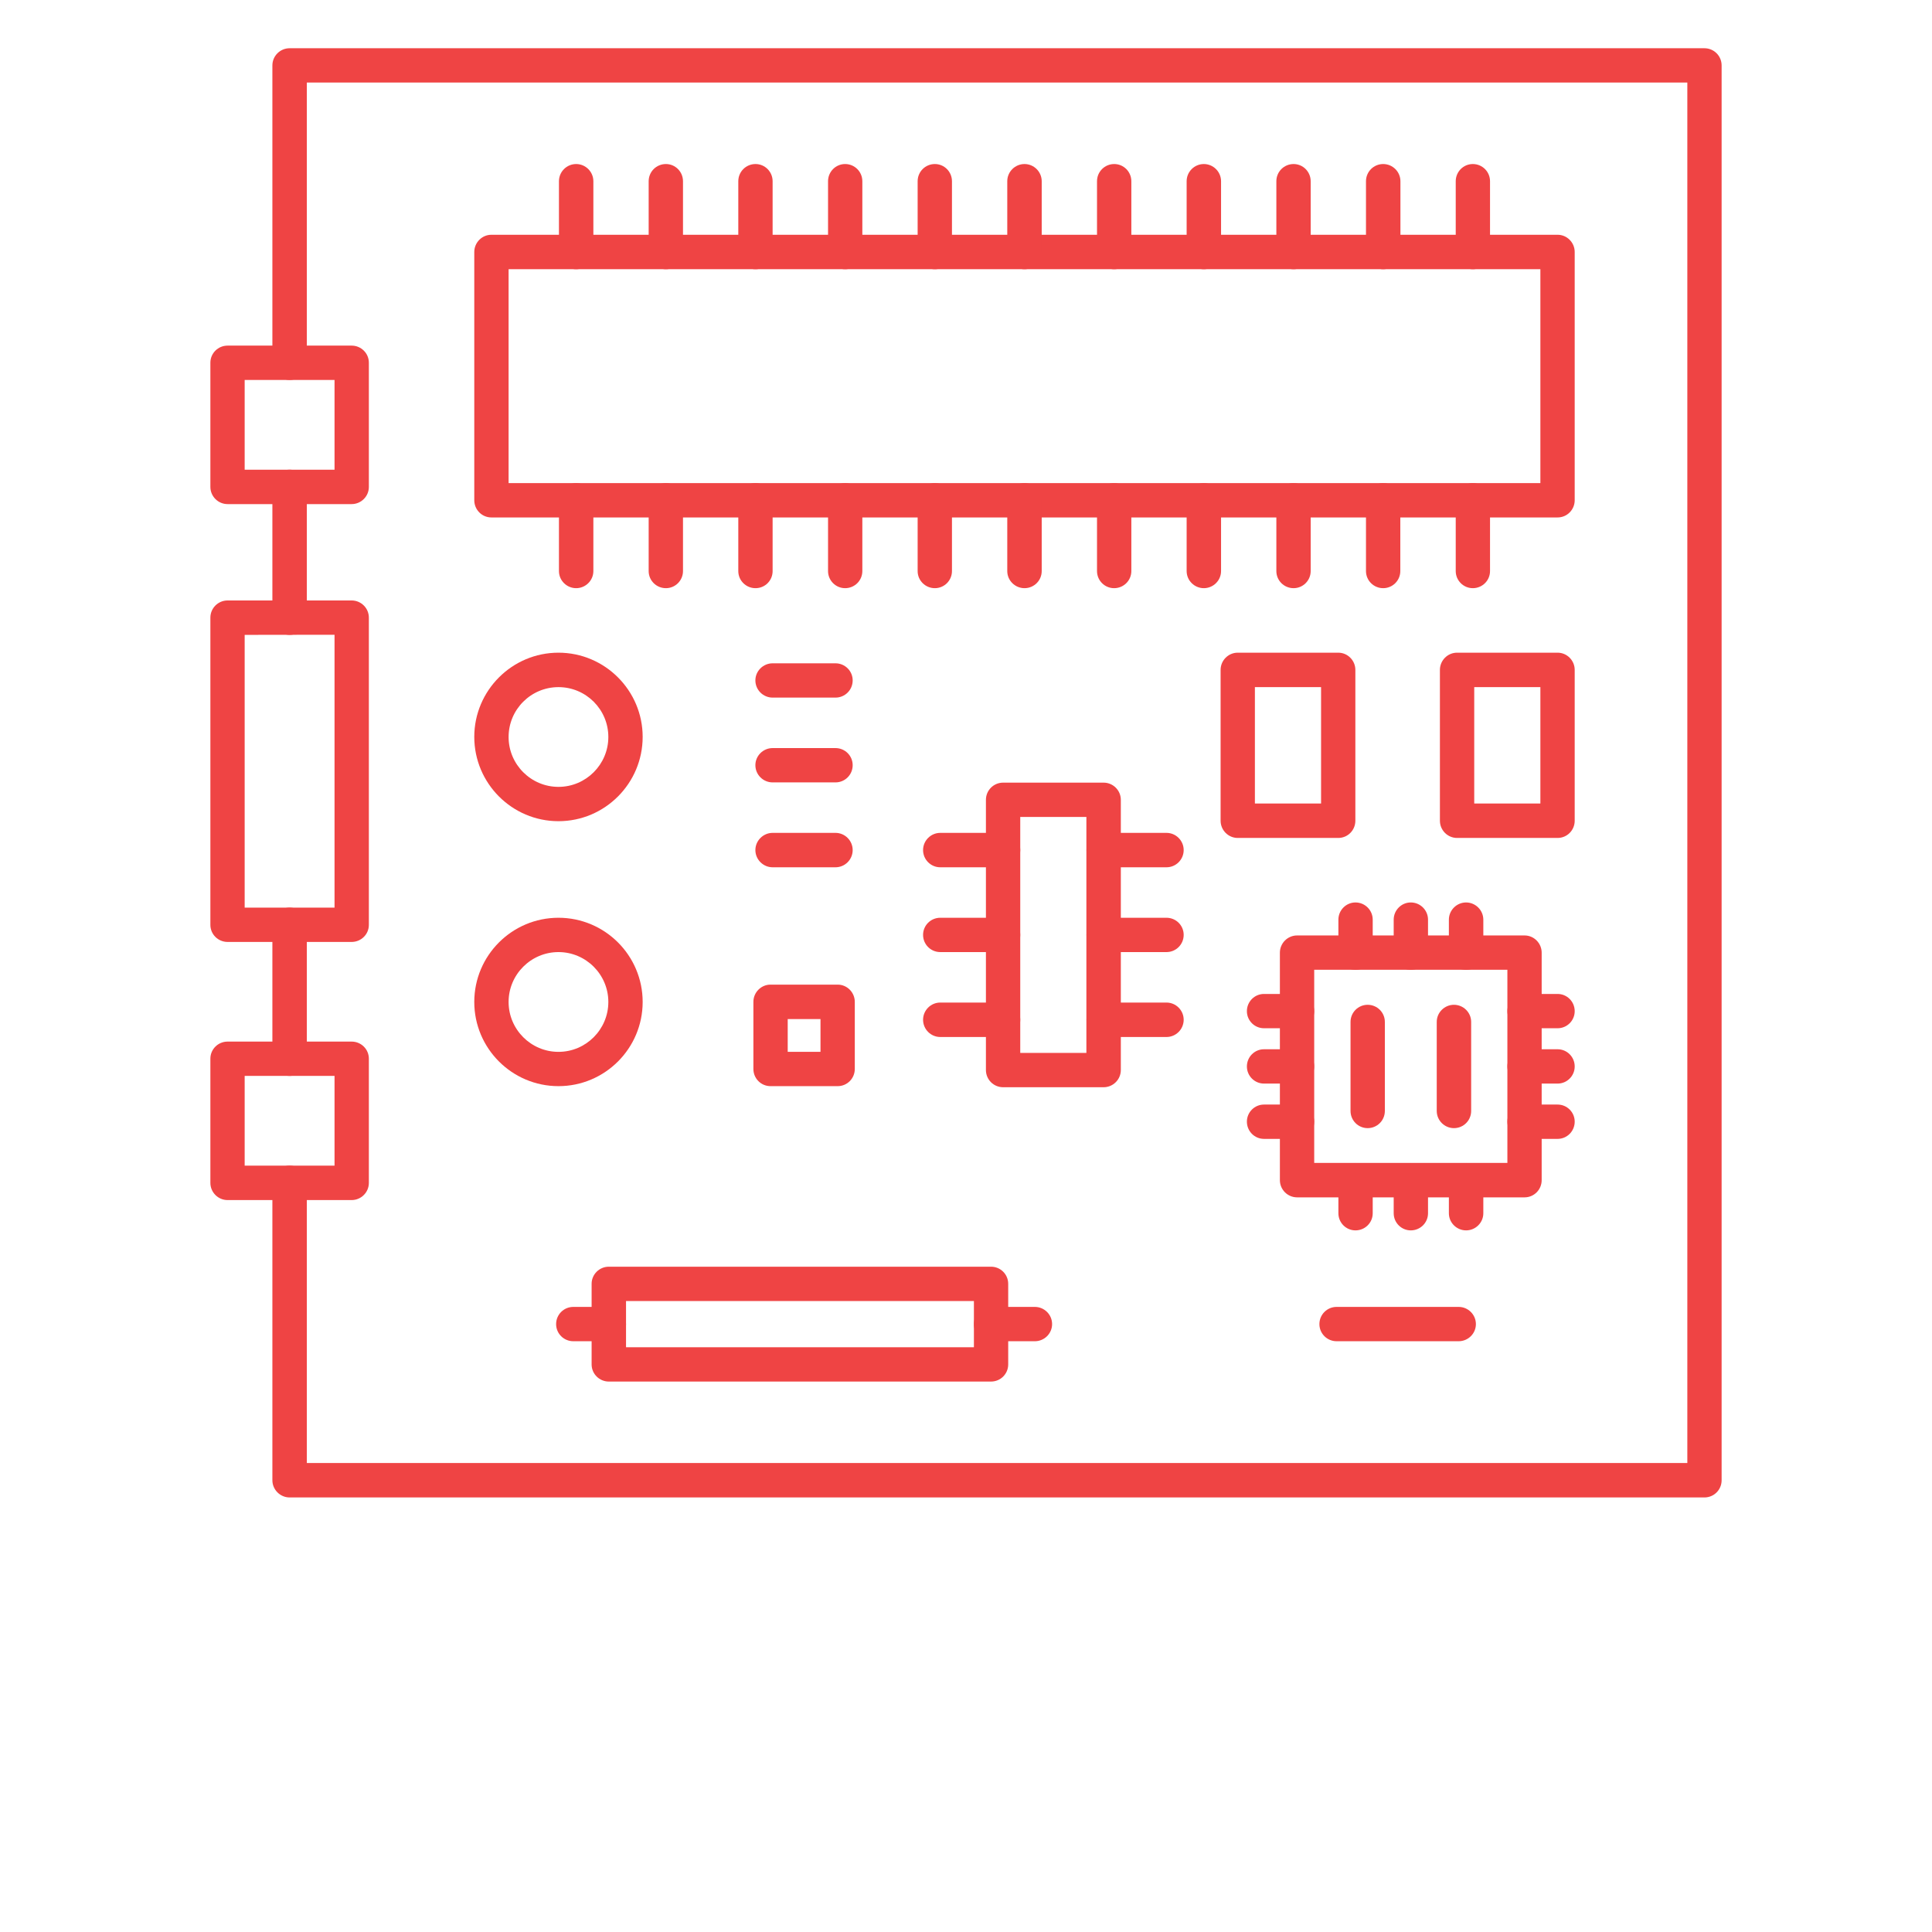
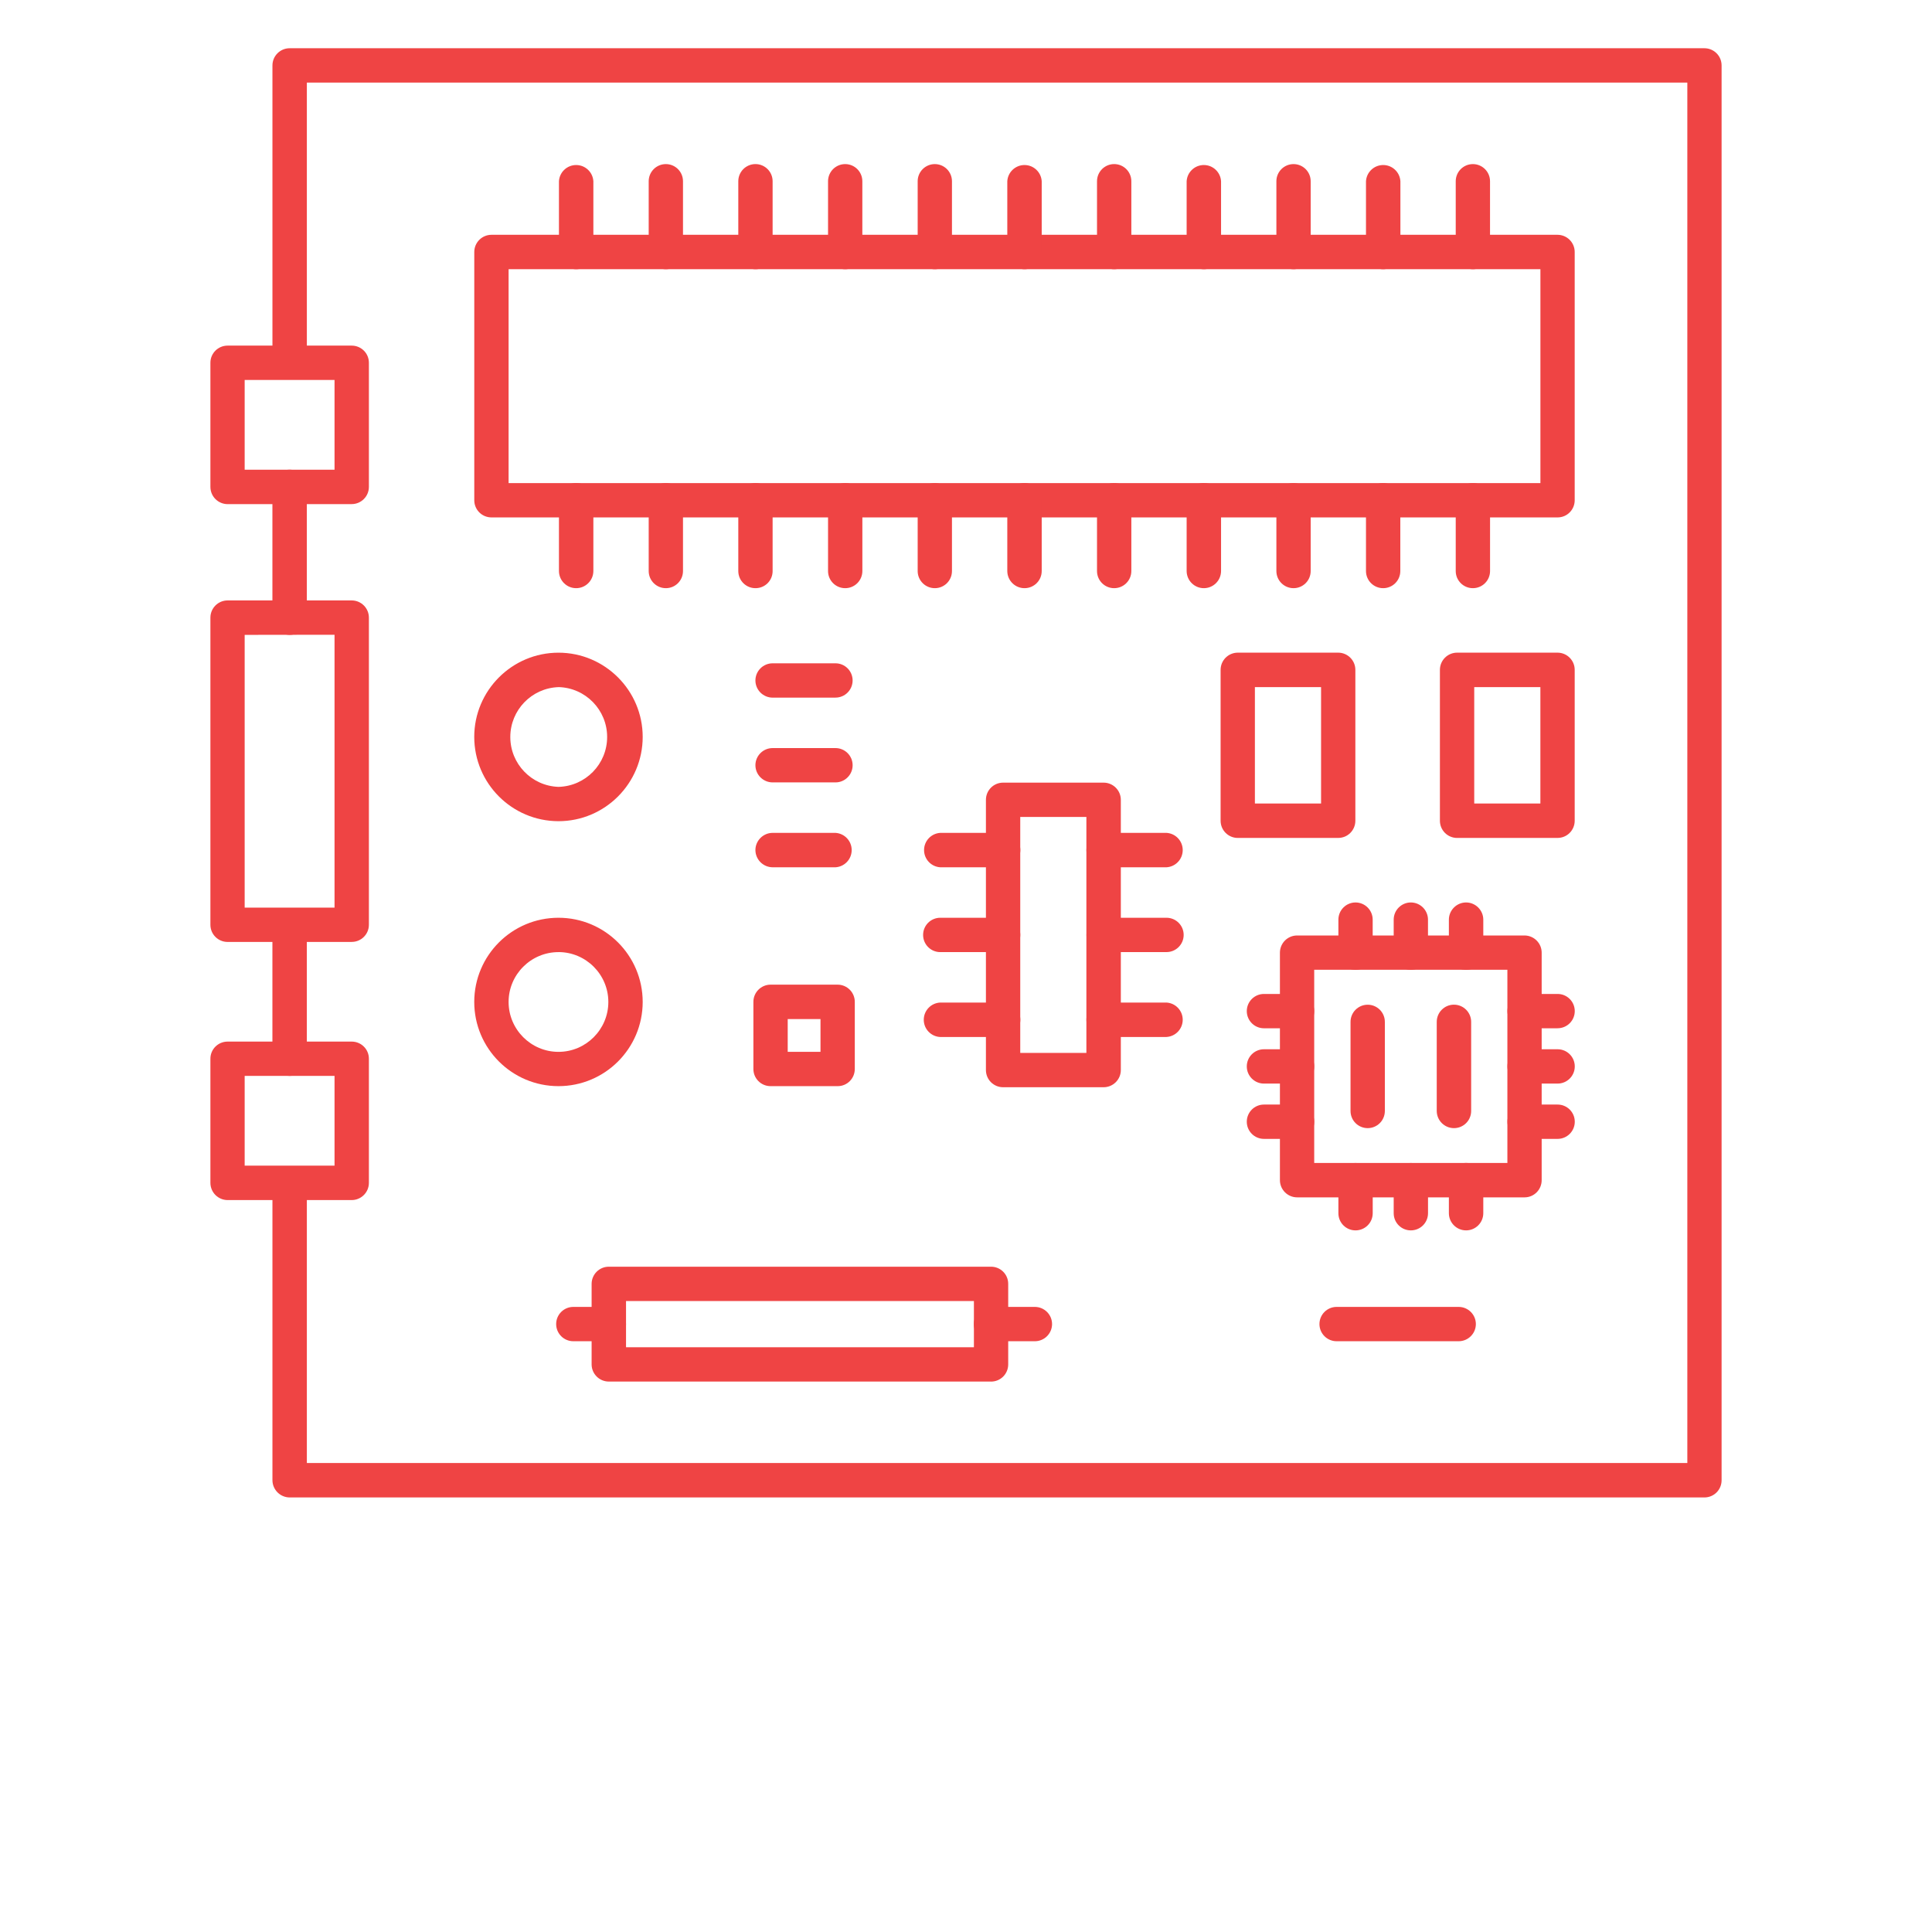
- <svg xmlns="http://www.w3.org/2000/svg" width="64px" height="64px" viewBox="0 0 64 64" version="1.1">
-   <g id="surface1">
-     <path style=" stroke:none;fill-rule:nonzero;fill:rgb(93.725%,26.667%,26.667%);fill-opacity:1;" d="M 9.594 35.641 C 9.281 35.641 9.023 35.387 9.023 35.07 L 9.023 30.637 C 9.023 30.32 9.281 30.066 9.594 30.066 C 9.906 30.066 10.164 30.32 10.164 30.637 L 10.164 35.07 C 10.164 35.387 9.906 35.641 9.594 35.641 Z M 9.594 35.641 " />
-     <path style=" stroke:none;fill-rule:nonzero;fill:rgb(93.725%,26.667%,26.667%);fill-opacity:1;" d="M 56.461 49.605 L 9.594 49.605 C 9.281 49.605 9.023 49.348 9.023 49.035 L 9.023 39.184 C 9.023 38.867 9.281 38.613 9.594 38.613 C 9.906 38.613 10.164 38.867 10.164 39.184 L 10.164 48.465 L 55.895 48.465 L 55.895 2.734 L 10.164 2.734 L 10.164 12.016 C 10.164 12.332 9.906 12.586 9.594 12.586 C 9.281 12.586 9.023 12.332 9.023 12.016 L 9.023 2.168 C 9.023 1.852 9.281 1.598 9.594 1.598 L 56.461 1.598 C 56.777 1.598 57.031 1.852 57.031 2.168 L 57.031 49.035 C 57.031 49.352 56.777 49.605 56.461 49.605 Z M 56.461 49.605 " />
-     <path style=" stroke:none;fill-rule:nonzero;fill:rgb(93.725%,26.667%,26.667%);fill-opacity:1;" d="M 9.594 21.031 C 9.281 21.031 9.023 20.773 9.023 20.461 L 9.023 16.129 C 9.023 15.816 9.281 15.559 9.594 15.559 C 9.906 15.559 10.164 15.816 10.164 16.129 L 10.164 20.461 C 10.164 20.773 9.906 21.031 9.594 21.031 Z M 9.594 21.031 " />
-     <path style=" stroke:none;fill-rule:nonzero;fill:rgb(93.725%,26.667%,26.667%);fill-opacity:1;" d="M 11.648 16.699 L 7.539 16.699 C 7.223 16.699 6.969 16.441 6.969 16.129 L 6.969 12.016 C 6.969 11.703 7.223 11.449 7.539 11.449 L 11.648 11.449 C 11.965 11.449 12.219 11.703 12.219 12.016 L 12.219 16.129 C 12.219 16.441 11.965 16.699 11.648 16.699 Z M 8.105 15.559 L 11.082 15.559 L 11.082 12.586 L 8.105 12.586 Z M 8.105 15.559 " />
-     <path style=" stroke:none;fill-rule:nonzero;fill:rgb(93.725%,26.667%,26.667%);fill-opacity:1;" d="M 11.648 31.203 L 7.539 31.203 C 7.223 31.203 6.969 30.949 6.969 30.637 L 6.969 20.461 C 6.969 20.148 7.223 19.891 7.539 19.891 L 11.648 19.891 C 11.965 19.891 12.219 20.148 12.219 20.461 L 12.219 30.637 C 12.219 30.949 11.965 31.203 11.648 31.203 Z M 8.105 30.066 L 11.082 30.066 L 11.082 21.027 L 8.105 21.031 Z M 8.105 30.066 " />
-     <path style=" stroke:none;fill-rule:nonzero;fill:rgb(93.725%,26.667%,26.667%);fill-opacity:1;" d="M 11.648 39.754 L 7.539 39.754 C 7.223 39.754 6.969 39.496 6.969 39.184 L 6.969 35.07 C 6.969 34.758 7.223 34.504 7.539 34.504 L 11.648 34.504 C 11.965 34.504 12.219 34.758 12.219 35.07 L 12.219 39.184 C 12.219 39.496 11.965 39.754 11.648 39.754 Z M 8.105 38.613 L 11.082 38.613 L 11.082 35.641 L 8.105 35.641 Z M 8.105 38.613 " />
-     <path style=" stroke:none;fill-rule:nonzero;fill:rgb(93.725%,26.667%,26.667%);fill-opacity:1;" d="M 51.598 17.141 L 16.277 17.141 C 15.965 17.141 15.711 16.887 15.711 16.57 L 15.711 8.348 C 15.711 8.035 15.965 7.777 16.277 7.777 L 51.598 7.777 C 51.91 7.777 52.164 8.035 52.164 8.348 L 52.164 16.57 C 52.164 16.887 51.91 17.141 51.598 17.141 Z M 16.848 16.004 L 51.027 16.004 L 51.027 8.918 L 16.848 8.918 Z M 16.848 16.004 " />
-     <path style=" stroke:none;fill-rule:nonzero;fill:rgb(93.725%,26.667%,26.667%);fill-opacity:1;" d="M 19.086 19.484 C 18.773 19.484 18.516 19.23 18.516 18.918 L 18.516 16.57 C 18.516 16.258 18.773 16.004 19.086 16.004 C 19.398 16.004 19.656 16.258 19.656 16.57 L 19.656 18.918 C 19.656 19.23 19.398 19.484 19.086 19.484 Z M 19.086 19.484 " />
-     <path style=" stroke:none;fill-rule:nonzero;fill:rgb(93.725%,26.667%,26.667%);fill-opacity:1;" d="M 22.059 19.484 C 21.742 19.484 21.488 19.23 21.488 18.918 L 21.488 16.57 C 21.488 16.258 21.742 16.004 22.059 16.004 C 22.371 16.004 22.625 16.258 22.625 16.57 L 22.625 18.918 C 22.625 19.23 22.371 19.484 22.059 19.484 Z M 22.059 19.484 " />
-     <path style=" stroke:none;fill-rule:nonzero;fill:rgb(93.725%,26.667%,26.667%);fill-opacity:1;" d="M 25.027 19.484 C 24.711 19.484 24.457 19.23 24.457 18.918 L 24.457 16.57 C 24.457 16.258 24.711 16.004 25.027 16.004 C 25.34 16.004 25.594 16.258 25.594 16.57 L 25.594 18.918 C 25.594 19.23 25.344 19.484 25.027 19.484 Z M 25.027 19.484 " />
-     <path style=" stroke:none;fill-rule:nonzero;fill:rgb(93.725%,26.667%,26.667%);fill-opacity:1;" d="M 27.996 19.484 C 27.684 19.484 27.43 19.23 27.43 18.918 L 27.43 16.57 C 27.43 16.258 27.684 16.004 27.996 16.004 C 28.312 16.004 28.566 16.258 28.566 16.57 L 28.566 18.918 C 28.566 19.23 28.312 19.484 27.996 19.484 Z M 27.996 19.484 " />
-     <path style=" stroke:none;fill-rule:nonzero;fill:rgb(93.725%,26.667%,26.667%);fill-opacity:1;" d="M 30.969 19.484 C 30.652 19.484 30.398 19.23 30.398 18.918 L 30.398 16.57 C 30.398 16.258 30.652 16.004 30.969 16.004 C 31.281 16.004 31.535 16.258 31.535 16.57 L 31.535 18.918 C 31.535 19.23 31.281 19.484 30.969 19.484 Z M 30.969 19.484 " />
-     <path style=" stroke:none;fill-rule:nonzero;fill:rgb(93.725%,26.667%,26.667%);fill-opacity:1;" d="M 33.938 19.484 C 33.625 19.484 33.367 19.23 33.367 18.918 L 33.367 16.57 C 33.367 16.258 33.625 16.004 33.938 16.004 C 34.25 16.004 34.508 16.258 34.508 16.57 L 34.508 18.918 C 34.508 19.23 34.254 19.484 33.938 19.484 Z M 33.938 19.484 " />
-     <path style=" stroke:none;fill-rule:nonzero;fill:rgb(93.725%,26.667%,26.667%);fill-opacity:1;" d="M 36.906 19.484 C 36.594 19.484 36.34 19.23 36.34 18.918 L 36.34 16.57 C 36.34 16.258 36.594 16.004 36.906 16.004 C 37.223 16.004 37.477 16.258 37.477 16.57 L 37.477 18.918 C 37.477 19.23 37.223 19.484 36.906 19.484 Z M 36.906 19.484 " />
-     <path style=" stroke:none;fill-rule:nonzero;fill:rgb(93.725%,26.667%,26.667%);fill-opacity:1;" d="M 39.879 19.484 C 39.566 19.484 39.309 19.23 39.309 18.918 L 39.309 16.57 C 39.309 16.258 39.566 16.004 39.879 16.004 C 40.191 16.004 40.449 16.258 40.449 16.57 L 40.449 18.918 C 40.449 19.23 40.191 19.484 39.879 19.484 Z M 39.879 19.484 " />
-     <path style=" stroke:none;fill-rule:nonzero;fill:rgb(93.725%,26.667%,26.667%);fill-opacity:1;" d="M 42.852 19.484 C 42.535 19.484 42.281 19.23 42.281 18.918 L 42.281 16.57 C 42.281 16.258 42.535 16.004 42.852 16.004 C 43.164 16.004 43.418 16.258 43.418 16.57 L 43.418 18.918 C 43.418 19.23 43.164 19.484 42.852 19.484 Z M 42.852 19.484 " />
-     <path style=" stroke:none;fill-rule:nonzero;fill:rgb(93.725%,26.667%,26.667%);fill-opacity:1;" d="M 45.82 19.484 C 45.504 19.484 45.25 19.23 45.25 18.918 L 45.25 16.57 C 45.25 16.258 45.504 16.004 45.82 16.004 C 46.133 16.004 46.387 16.258 46.387 16.57 L 46.387 18.918 C 46.387 19.23 46.133 19.484 45.82 19.484 Z M 45.82 19.484 " />
-     <path style=" stroke:none;fill-rule:nonzero;fill:rgb(93.725%,26.667%,26.667%);fill-opacity:1;" d="M 48.789 19.484 C 48.477 19.484 48.223 19.23 48.223 18.918 L 48.223 16.57 C 48.223 16.258 48.477 16.004 48.789 16.004 C 49.105 16.004 49.359 16.258 49.359 16.57 L 49.359 18.918 C 49.359 19.23 49.105 19.484 48.789 19.484 Z M 48.789 19.484 " />
-     <path style=" stroke:none;fill-rule:nonzero;fill:rgb(93.725%,26.667%,26.667%);fill-opacity:1;" d="M 19.086 8.918 C 18.773 8.918 18.516 8.66 18.516 8.348 L 18.516 6.004 C 18.516 5.688 18.773 5.434 19.086 5.434 C 19.398 5.434 19.656 5.688 19.656 6.004 L 19.656 8.348 C 19.656 8.66 19.398 8.918 19.086 8.918 Z M 19.086 8.918 " />
-     <path style=" stroke:none;fill-rule:nonzero;fill:rgb(93.725%,26.667%,26.667%);fill-opacity:1;" d="M 22.059 8.918 C 21.742 8.918 21.488 8.66 21.488 8.348 L 21.488 6.004 C 21.488 5.688 21.742 5.434 22.059 5.434 C 22.371 5.434 22.625 5.688 22.625 6.004 L 22.625 8.348 C 22.625 8.66 22.371 8.918 22.059 8.918 Z M 22.059 8.918 " />
-     <path style=" stroke:none;fill-rule:nonzero;fill:rgb(93.725%,26.667%,26.667%);fill-opacity:1;" d="M 25.027 8.918 C 24.711 8.918 24.457 8.66 24.457 8.348 L 24.457 6.004 C 24.457 5.688 24.711 5.434 25.027 5.434 C 25.34 5.434 25.594 5.688 25.594 6.004 L 25.594 8.348 C 25.594 8.66 25.344 8.918 25.027 8.918 Z M 25.027 8.918 " />
-     <path style=" stroke:none;fill-rule:nonzero;fill:rgb(93.725%,26.667%,26.667%);fill-opacity:1;" d="M 27.996 8.918 C 27.684 8.918 27.43 8.66 27.43 8.348 L 27.43 6.004 C 27.43 5.688 27.684 5.434 27.996 5.434 C 28.312 5.434 28.566 5.688 28.566 6.004 L 28.566 8.348 C 28.566 8.66 28.312 8.918 27.996 8.918 Z M 27.996 8.918 " />
-     <path style=" stroke:none;fill-rule:nonzero;fill:rgb(93.725%,26.667%,26.667%);fill-opacity:1;" d="M 30.969 8.918 C 30.652 8.918 30.398 8.66 30.398 8.348 L 30.398 6.004 C 30.398 5.688 30.652 5.434 30.969 5.434 C 31.281 5.434 31.535 5.688 31.535 6.004 L 31.535 8.348 C 31.535 8.66 31.281 8.918 30.969 8.918 Z M 30.969 8.918 " />
-     <path style=" stroke:none;fill-rule:nonzero;fill:rgb(93.725%,26.667%,26.667%);fill-opacity:1;" d="M 33.938 8.918 C 33.625 8.918 33.367 8.66 33.367 8.348 L 33.367 6.004 C 33.367 5.688 33.625 5.434 33.938 5.434 C 34.25 5.434 34.508 5.688 34.508 6.004 L 34.508 8.348 C 34.508 8.66 34.254 8.918 33.938 8.918 Z M 33.938 8.918 " />
-     <path style=" stroke:none;fill-rule:nonzero;fill:rgb(93.725%,26.667%,26.667%);fill-opacity:1;" d="M 36.906 8.918 C 36.594 8.918 36.34 8.66 36.34 8.348 L 36.34 6.004 C 36.34 5.688 36.594 5.434 36.91 5.434 C 37.223 5.434 37.477 5.688 37.477 6.004 L 37.477 8.348 C 37.477 8.66 37.223 8.918 36.906 8.918 Z M 36.906 8.918 " />
-     <path style=" stroke:none;fill-rule:nonzero;fill:rgb(93.725%,26.667%,26.667%);fill-opacity:1;" d="M 39.879 8.918 C 39.566 8.918 39.309 8.66 39.309 8.348 L 39.309 6.004 C 39.309 5.688 39.566 5.434 39.879 5.434 C 40.191 5.434 40.449 5.688 40.449 6.004 L 40.449 8.348 C 40.449 8.66 40.191 8.918 39.879 8.918 Z M 39.879 8.918 " />
-     <path style=" stroke:none;fill-rule:nonzero;fill:rgb(93.725%,26.667%,26.667%);fill-opacity:1;" d="M 42.852 8.918 C 42.535 8.918 42.281 8.66 42.281 8.348 L 42.281 6.004 C 42.281 5.688 42.535 5.434 42.852 5.434 C 43.164 5.434 43.418 5.688 43.418 6.004 L 43.418 8.348 C 43.418 8.66 43.164 8.918 42.852 8.918 Z M 42.852 8.918 " />
-     <path style=" stroke:none;fill-rule:nonzero;fill:rgb(93.725%,26.667%,26.667%);fill-opacity:1;" d="M 45.82 8.918 C 45.504 8.918 45.25 8.66 45.25 8.348 L 45.25 6.004 C 45.25 5.688 45.504 5.434 45.82 5.434 C 46.133 5.434 46.391 5.688 46.391 6.004 L 46.391 8.348 C 46.387 8.66 46.133 8.918 45.82 8.918 Z M 45.82 8.918 " />
-     <path style=" stroke:none;fill-rule:nonzero;fill:rgb(93.725%,26.667%,26.667%);fill-opacity:1;" d="M 48.789 8.918 C 48.477 8.918 48.223 8.66 48.223 8.348 L 48.223 6.004 C 48.223 5.688 48.477 5.434 48.789 5.434 C 49.105 5.434 49.359 5.688 49.359 6.004 L 49.359 8.348 C 49.359 8.66 49.105 8.918 48.789 8.918 Z M 48.789 8.918 " />
-     <path style=" stroke:none;fill-rule:nonzero;fill:rgb(93.725%,26.667%,26.667%);fill-opacity:1;" d="M 51.598 27.758 L 48.266 27.758 C 47.953 27.758 47.699 27.5 47.699 27.188 L 47.699 22.191 C 47.699 21.879 47.953 21.621 48.266 21.621 L 51.598 21.621 C 51.91 21.621 52.164 21.879 52.164 22.191 L 52.164 27.188 C 52.164 27.504 51.91 27.758 51.598 27.758 Z M 48.836 26.617 L 51.027 26.617 L 51.027 22.762 L 48.836 22.762 Z M 48.836 26.617 " />
-     <path style=" stroke:none;fill-rule:nonzero;fill:rgb(93.725%,26.667%,26.667%);fill-opacity:1;" d="M 44.332 27.758 L 41 27.758 C 40.688 27.758 40.434 27.5 40.434 27.188 L 40.434 22.191 C 40.434 21.879 40.688 21.621 41 21.621 L 44.332 21.621 C 44.645 21.621 44.898 21.879 44.898 22.191 L 44.898 27.188 C 44.898 27.504 44.645 27.758 44.332 27.758 Z M 41.57 26.617 L 43.762 26.617 L 43.762 22.762 L 41.57 22.762 Z M 41.57 26.617 " />
-     <path style=" stroke:none;fill-rule:nonzero;fill:rgb(93.725%,26.667%,26.667%);fill-opacity:1;" d="M 36.559 36.016 L 33.23 36.016 C 32.914 36.016 32.66 35.762 32.66 35.445 L 32.66 26.496 C 32.66 26.18 32.914 25.926 33.23 25.926 L 36.559 25.926 C 36.871 25.926 37.129 26.18 37.129 26.496 L 37.129 35.445 C 37.129 35.762 36.871 36.016 36.559 36.016 Z M 33.797 34.879 L 35.988 34.879 L 35.988 27.062 L 33.797 27.062 Z M 33.797 34.879 " />
-     <path style=" stroke:none;fill-rule:nonzero;fill:rgb(93.725%,26.667%,26.667%);fill-opacity:1;" d="M 38.641 28.73 L 36.559 28.73 C 36.246 28.73 35.992 28.473 35.992 28.16 C 35.992 27.848 36.246 27.59 36.559 27.59 L 38.641 27.59 C 38.957 27.59 39.211 27.848 39.211 28.16 C 39.211 28.473 38.957 28.73 38.641 28.73 Z M 38.641 28.73 " />
-     <path style=" stroke:none;fill-rule:nonzero;fill:rgb(93.725%,26.667%,26.667%);fill-opacity:1;" d="M 38.641 31.539 L 36.559 31.539 C 36.246 31.539 35.992 31.285 35.992 30.969 C 35.992 30.656 36.246 30.402 36.559 30.402 L 38.641 30.402 C 38.957 30.402 39.211 30.656 39.211 30.969 C 39.211 31.285 38.957 31.539 38.641 31.539 Z M 38.641 31.539 " />
-     <path style=" stroke:none;fill-rule:nonzero;fill:rgb(93.725%,26.667%,26.667%);fill-opacity:1;" d="M 38.641 34.352 L 36.559 34.352 C 36.246 34.352 35.992 34.094 35.992 33.781 C 35.992 33.469 36.246 33.211 36.559 33.211 L 38.641 33.211 C 38.957 33.211 39.211 33.469 39.211 33.781 C 39.211 34.094 38.957 34.352 38.641 34.352 Z M 38.641 34.352 " />
-     <path style=" stroke:none;fill-rule:nonzero;fill:rgb(93.725%,26.667%,26.667%);fill-opacity:1;" d="M 33.23 28.73 L 31.148 28.73 C 30.832 28.73 30.578 28.473 30.578 28.16 C 30.578 27.848 30.832 27.59 31.148 27.59 L 33.23 27.59 C 33.543 27.59 33.797 27.848 33.797 28.16 C 33.797 28.473 33.543 28.73 33.23 28.73 Z M 33.23 28.73 " />
-     <path style=" stroke:none;fill-rule:nonzero;fill:rgb(93.725%,26.667%,26.667%);fill-opacity:1;" d="M 33.23 31.539 L 31.148 31.539 C 30.832 31.539 30.578 31.285 30.578 30.969 C 30.578 30.656 30.832 30.402 31.148 30.402 L 33.23 30.402 C 33.543 30.402 33.797 30.656 33.797 30.969 C 33.797 31.285 33.543 31.539 33.23 31.539 Z M 33.23 31.539 " />
-     <path style=" stroke:none;fill-rule:nonzero;fill:rgb(93.725%,26.667%,26.667%);fill-opacity:1;" d="M 33.23 34.352 L 31.148 34.352 C 30.832 34.352 30.578 34.094 30.578 33.781 C 30.578 33.469 30.832 33.211 31.148 33.211 L 33.23 33.211 C 33.543 33.211 33.797 33.469 33.797 33.781 C 33.797 34.094 33.543 34.352 33.23 34.352 Z M 33.23 34.352 " />
-     <path style=" stroke:none;fill-rule:nonzero;fill:rgb(93.725%,26.667%,26.667%);fill-opacity:1;" d="M 27.676 23.109 L 25.594 23.109 C 25.281 23.109 25.023 22.855 25.023 22.539 C 25.023 22.227 25.281 21.973 25.594 21.973 L 27.676 21.973 C 27.992 21.973 28.246 22.227 28.246 22.539 C 28.246 22.855 27.992 23.109 27.676 23.109 Z M 27.676 23.109 " />
-     <path style=" stroke:none;fill-rule:nonzero;fill:rgb(93.725%,26.667%,26.667%);fill-opacity:1;" d="M 27.676 25.918 L 25.594 25.918 C 25.281 25.918 25.023 25.664 25.023 25.348 C 25.023 25.035 25.281 24.781 25.594 24.781 L 27.676 24.781 C 27.992 24.781 28.246 25.035 28.246 25.348 C 28.246 25.664 27.992 25.918 27.676 25.918 Z M 27.676 25.918 " />
-     <path style=" stroke:none;fill-rule:nonzero;fill:rgb(93.725%,26.667%,26.667%);fill-opacity:1;" d="M 27.676 28.73 L 25.594 28.73 C 25.281 28.73 25.023 28.473 25.023 28.16 C 25.023 27.848 25.281 27.59 25.594 27.59 L 27.676 27.59 C 27.992 27.59 28.246 27.848 28.246 28.16 C 28.246 28.473 27.992 28.73 27.676 28.73 Z M 27.676 28.73 " />
-     <path style=" stroke:none;fill-rule:nonzero;fill:rgb(93.725%,26.667%,26.667%);fill-opacity:1;" d="M 18.5 35.98 C 16.961 35.98 15.711 34.73 15.711 33.191 C 15.711 31.652 16.961 30.402 18.5 30.402 C 20.039 30.402 21.289 31.652 21.289 33.191 C 21.289 34.73 20.039 35.98 18.5 35.98 Z M 18.5 31.539 C 17.59 31.539 16.848 32.281 16.848 33.191 C 16.848 34.102 17.59 34.844 18.5 34.844 C 19.41 34.844 20.152 34.102 20.152 33.191 C 20.152 32.281 19.41 31.539 18.5 31.539 Z M 18.5 31.539 " />
-     <path style=" stroke:none;fill-rule:nonzero;fill:rgb(93.725%,26.667%,26.667%);fill-opacity:1;" d="M 18.5 27.203 C 16.961 27.203 15.711 25.949 15.711 24.41 C 15.711 22.875 16.961 21.621 18.5 21.621 C 20.039 21.621 21.289 22.875 21.289 24.41 C 21.289 25.949 20.039 27.203 18.5 27.203 Z M 18.5 22.762 C 17.59 22.762 16.848 23.5 16.848 24.414 C 16.848 25.324 17.59 26.066 18.5 26.066 C 19.41 26.066 20.152 25.324 20.152 24.414 C 20.152 23.5 19.41 22.762 18.5 22.762 Z M 18.5 22.762 " />
-     <path style=" stroke:none;fill-rule:nonzero;fill:rgb(93.725%,26.667%,26.667%);fill-opacity:1;" d="M 50.504 39.664 L 42.969 39.664 C 42.652 39.664 42.398 39.406 42.398 39.094 L 42.398 31.559 C 42.398 31.246 42.652 30.988 42.969 30.988 L 50.504 30.988 C 50.816 30.988 51.07 31.246 51.07 31.559 L 51.07 39.094 C 51.07 39.41 50.816 39.664 50.504 39.664 Z M 43.535 38.523 L 49.934 38.523 L 49.934 32.125 L 43.535 32.125 Z M 43.535 38.523 " />
-     <path style=" stroke:none;fill-rule:nonzero;fill:rgb(93.725%,26.667%,26.667%);fill-opacity:1;" d="M 44.902 40.758 C 44.59 40.758 44.336 40.504 44.336 40.191 L 44.336 39.094 C 44.336 38.781 44.59 38.527 44.902 38.527 C 45.219 38.527 45.473 38.781 45.473 39.094 L 45.473 40.191 C 45.473 40.504 45.219 40.758 44.902 40.758 Z M 44.902 40.758 " />
-     <path style=" stroke:none;fill-rule:nonzero;fill:rgb(93.725%,26.667%,26.667%);fill-opacity:1;" d="M 44.902 32.129 C 44.59 32.129 44.336 31.875 44.336 31.559 L 44.336 30.465 C 44.336 30.152 44.59 29.895 44.902 29.895 C 45.219 29.895 45.473 30.152 45.473 30.465 L 45.473 31.559 C 45.473 31.875 45.219 32.129 44.902 32.129 Z M 44.902 32.129 " />
-     <path style=" stroke:none;fill-rule:nonzero;fill:rgb(93.725%,26.667%,26.667%);fill-opacity:1;" d="M 46.734 40.758 C 46.422 40.758 46.168 40.504 46.168 40.191 L 46.168 39.094 C 46.168 38.781 46.422 38.527 46.734 38.527 C 47.051 38.527 47.305 38.781 47.305 39.094 L 47.305 40.191 C 47.305 40.504 47.051 40.758 46.734 40.758 Z M 46.734 40.758 " />
-     <path style=" stroke:none;fill-rule:nonzero;fill:rgb(93.725%,26.667%,26.667%);fill-opacity:1;" d="M 46.734 32.129 C 46.422 32.129 46.168 31.875 46.168 31.559 L 46.168 30.465 C 46.168 30.152 46.422 29.895 46.734 29.895 C 47.051 29.895 47.305 30.152 47.305 30.465 L 47.305 31.559 C 47.305 31.875 47.051 32.129 46.734 32.129 Z M 46.734 32.129 " />
-     <path style=" stroke:none;fill-rule:nonzero;fill:rgb(93.725%,26.667%,26.667%);fill-opacity:1;" d="M 48.566 40.758 C 48.254 40.758 47.996 40.504 47.996 40.191 L 47.996 39.094 C 47.996 38.781 48.254 38.527 48.566 38.527 C 48.879 38.527 49.137 38.781 49.137 39.094 L 49.137 40.191 C 49.137 40.504 48.879 40.758 48.566 40.758 Z M 48.566 40.758 " />
-     <path style=" stroke:none;fill-rule:nonzero;fill:rgb(93.725%,26.667%,26.667%);fill-opacity:1;" d="M 48.566 32.129 C 48.254 32.129 47.996 31.875 47.996 31.559 L 47.996 30.465 C 47.996 30.152 48.254 29.895 48.566 29.895 C 48.879 29.895 49.137 30.152 49.137 30.465 L 49.137 31.559 C 49.137 31.875 48.879 32.129 48.566 32.129 Z M 48.566 32.129 " />
-     <path style=" stroke:none;fill-rule:nonzero;fill:rgb(93.725%,26.667%,26.667%);fill-opacity:1;" d="M 42.969 34.062 L 41.871 34.062 C 41.559 34.062 41.305 33.809 41.305 33.496 C 41.305 33.18 41.559 32.926 41.871 32.926 L 42.969 32.926 C 43.281 32.926 43.535 33.18 43.535 33.496 C 43.535 33.809 43.281 34.062 42.969 34.062 Z M 42.969 34.062 " />
-     <path style=" stroke:none;fill-rule:nonzero;fill:rgb(93.725%,26.667%,26.667%);fill-opacity:1;" d="M 51.598 34.062 L 50.504 34.062 C 50.188 34.062 49.934 33.809 49.934 33.496 C 49.934 33.18 50.188 32.926 50.504 32.926 L 51.598 32.926 C 51.91 32.926 52.164 33.18 52.164 33.496 C 52.164 33.809 51.91 34.062 51.598 34.062 Z M 51.598 34.062 " />
-     <path style=" stroke:none;fill-rule:nonzero;fill:rgb(93.725%,26.667%,26.667%);fill-opacity:1;" d="M 42.969 35.895 L 41.871 35.895 C 41.559 35.895 41.305 35.641 41.305 35.328 C 41.305 35.012 41.559 34.758 41.871 34.758 L 42.969 34.758 C 43.281 34.758 43.535 35.012 43.535 35.328 C 43.535 35.641 43.281 35.895 42.969 35.895 Z M 42.969 35.895 " />
-     <path style=" stroke:none;fill-rule:nonzero;fill:rgb(93.725%,26.667%,26.667%);fill-opacity:1;" d="M 51.598 35.895 L 50.504 35.895 C 50.188 35.895 49.934 35.641 49.934 35.328 C 49.934 35.012 50.188 34.758 50.504 34.758 L 51.598 34.758 C 51.91 34.758 52.164 35.012 52.164 35.328 C 52.164 35.641 51.91 35.895 51.598 35.895 Z M 51.598 35.895 " />
-     <path style=" stroke:none;fill-rule:nonzero;fill:rgb(93.725%,26.667%,26.667%);fill-opacity:1;" d="M 42.969 37.727 L 41.871 37.727 C 41.559 37.727 41.305 37.473 41.305 37.156 C 41.305 36.844 41.559 36.59 41.871 36.59 L 42.969 36.59 C 43.281 36.59 43.535 36.844 43.535 37.156 C 43.535 37.473 43.281 37.727 42.969 37.727 Z M 42.969 37.727 " />
-     <path style=" stroke:none;fill-rule:nonzero;fill:rgb(93.725%,26.667%,26.667%);fill-opacity:1;" d="M 51.598 37.727 L 50.504 37.727 C 50.188 37.727 49.934 37.473 49.934 37.156 C 49.934 36.844 50.188 36.59 50.504 36.59 L 51.598 36.59 C 51.91 36.59 52.164 36.844 52.164 37.156 C 52.164 37.473 51.91 37.727 51.598 37.727 Z M 51.598 37.727 " />
-     <path style=" stroke:none;fill-rule:nonzero;fill:rgb(93.725%,26.667%,26.667%);fill-opacity:1;" d="M 45.305 37.371 C 44.992 37.371 44.738 37.117 44.738 36.801 L 44.738 33.852 C 44.738 33.539 44.992 33.285 45.305 33.285 C 45.621 33.285 45.875 33.539 45.875 33.852 L 45.875 36.801 C 45.875 37.117 45.621 37.371 45.305 37.371 Z M 45.305 37.371 " />
-     <path style=" stroke:none;fill-rule:nonzero;fill:rgb(93.725%,26.667%,26.667%);fill-opacity:1;" d="M 48.164 37.371 C 47.852 37.371 47.594 37.117 47.594 36.801 L 47.594 33.852 C 47.594 33.539 47.852 33.285 48.164 33.285 C 48.477 33.285 48.734 33.539 48.734 33.852 L 48.734 36.801 C 48.734 37.117 48.48 37.371 48.164 37.371 Z M 48.164 37.371 " />
-     <path style=" stroke:none;fill-rule:nonzero;fill:rgb(93.725%,26.667%,26.667%);fill-opacity:1;" d="M 48.32 44.43 L 44.277 44.43 C 43.961 44.43 43.707 44.176 43.707 43.863 C 43.707 43.547 43.961 43.293 44.277 43.293 L 48.32 43.293 C 48.633 43.293 48.891 43.547 48.891 43.863 C 48.891 44.176 48.633 44.43 48.32 44.43 Z M 48.32 44.43 " />
-     <path style=" stroke:none;fill-rule:nonzero;fill:rgb(93.725%,26.667%,26.667%);fill-opacity:1;" d="M 32.828 45.766 L 20.168 45.766 C 19.855 45.766 19.598 45.512 19.598 45.199 L 19.598 42.527 C 19.598 42.215 19.855 41.961 20.168 41.961 L 32.828 41.961 C 33.145 41.961 33.398 42.215 33.398 42.527 L 33.398 45.199 C 33.398 45.512 33.145 45.766 32.828 45.766 Z M 20.738 44.629 L 32.262 44.629 L 32.262 43.098 L 20.738 43.098 Z M 20.738 44.629 " />
-     <path style=" stroke:none;fill-rule:nonzero;fill:rgb(93.725%,26.667%,26.667%);fill-opacity:1;" d="M 34.281 44.43 L 32.828 44.43 C 32.516 44.43 32.262 44.176 32.262 43.863 C 32.262 43.547 32.516 43.293 32.828 43.293 L 34.281 43.293 C 34.594 43.293 34.852 43.547 34.852 43.863 C 34.852 44.176 34.594 44.43 34.281 44.43 Z M 34.281 44.43 " />
-     <path style=" stroke:none;fill-rule:nonzero;fill:rgb(93.725%,26.667%,26.667%);fill-opacity:1;" d="M 20.168 44.43 L 18.992 44.43 C 18.676 44.43 18.422 44.176 18.422 43.863 C 18.422 43.547 18.676 43.293 18.992 43.293 L 20.168 43.293 C 20.48 43.293 20.738 43.547 20.738 43.863 C 20.738 44.176 20.48 44.43 20.168 44.43 Z M 20.168 44.43 " />
-     <path style=" stroke:none;fill-rule:nonzero;fill:rgb(93.725%,26.667%,26.667%);fill-opacity:1;" d="M 27.75 35.98 L 25.523 35.98 C 25.211 35.98 24.957 35.727 24.957 35.41 L 24.957 33.188 C 24.957 32.875 25.211 32.617 25.523 32.617 L 27.75 32.617 C 28.062 32.617 28.316 32.875 28.316 33.188 L 28.316 35.41 C 28.316 35.727 28.062 35.98 27.75 35.98 Z M 26.094 34.844 L 27.18 34.844 L 27.18 33.758 L 26.094 33.758 Z M 26.094 34.844 " />
-   </g>
+ <svg xmlns="http://www.w3.org/2000/svg" width="64" height="64">
+   <path d="M9.594 35.64a.571.571 0 0 1-.57-.57v-4.433a.571.571 0 0 1 1.14 0v4.433c0 .317-.258.57-.57.57Zm0 0" style="stroke:none;fill-rule:nonzero;fill:#ef4444;fill-opacity:1" />
+   <path d="M56.46 49.605H9.595a.574.574 0 0 1-.57-.57v-9.851a.571.571 0 0 1 1.14 0v9.28h45.73V2.735h-45.73v9.282a.571.571 0 0 1-1.14 0V2.168c0-.316.257-.57.57-.57H56.46c.316 0 .57.254.57.57v46.867c0 .317-.254.57-.57.57Zm0 0" style="stroke:none;fill-rule:nonzero;fill:#ef4444;fill-opacity:1" />
+   <path d="M9.594 21.031a.574.574 0 0 1-.57-.57v-4.332c0-.313.257-.57.57-.57.312 0 .57.257.57.57v4.332c0 .312-.258.57-.57.57Zm0 0" style="stroke:none;fill-rule:nonzero;fill:#ef4444;fill-opacity:1" />
+   <path d="M11.648 16.7H7.54a.571.571 0 0 1-.57-.571v-4.113c0-.313.254-.567.57-.567h4.11c.316 0 .57.254.57.567v4.113c0 .312-.254.57-.57.57Zm-3.543-1.141h2.977v-2.973H8.105ZM11.648 31.203H7.54a.568.568 0 0 1-.57-.566V20.46c0-.313.254-.57.57-.57h4.11c.316 0 .57.257.57.57v10.176a.568.568 0 0 1-.57.566Zm-3.543-1.137h2.977v-9.039l-2.977.004ZM11.648 39.754H7.54a.571.571 0 0 1-.57-.57V35.07c0-.312.254-.566.57-.566h4.11c.316 0 .57.254.57.566v4.114c0 .312-.254.57-.57.57Zm-3.543-1.14h2.977V35.64H8.105ZM51.598 17.14h-35.32a.568.568 0 0 1-.567-.57V8.348a.57.57 0 0 1 .566-.57h35.32a.57.57 0 0 1 .567.57v8.222c0 .317-.254.57-.566.57Zm-34.75-1.136h34.18V8.918h-34.18Zm0 0" style="stroke:none;fill-rule:nonzero;fill:#ef4444;fill-opacity:1" />
+   <path d="M19.086 19.484a.57.57 0 0 1-.57-.566V16.57a.57.57 0 0 1 1.14 0v2.348a.57.57 0 0 1-.57.566ZM22.059 19.484a.568.568 0 0 1-.57-.566V16.57a.568.568 0 0 1 1.136 0v2.348a.567.567 0 0 1-.566.566ZM25.027 19.484a.568.568 0 0 1-.57-.566V16.57a.568.568 0 0 1 1.137 0v2.348c0 .312-.25.566-.567.566ZM27.996 19.484a.567.567 0 0 1-.566-.566V16.57a.568.568 0 0 1 1.137 0v2.348a.568.568 0 0 1-.57.566ZM30.969 19.484a.568.568 0 0 1-.57-.566V16.57a.568.568 0 0 1 1.136 0v2.348a.567.567 0 0 1-.566.566ZM33.938 19.484a.57.57 0 0 1-.57-.566V16.57a.57.57 0 0 1 1.14 0v2.348a.568.568 0 0 1-.57.566ZM36.906 19.484a.567.567 0 0 1-.566-.566V16.57a.568.568 0 0 1 1.137 0v2.348a.568.568 0 0 1-.57.566ZM39.879 19.484a.57.57 0 0 1-.57-.566V16.57a.57.57 0 0 1 1.14 0v2.348a.57.57 0 0 1-.57.566ZM42.852 19.484a.568.568 0 0 1-.57-.566V16.57a.568.568 0 0 1 1.136 0v2.348a.567.567 0 0 1-.566.566ZM45.82 19.484a.568.568 0 0 1-.57-.566V16.57a.568.568 0 0 1 1.137 0v2.348a.567.567 0 0 1-.567.566ZM48.79 19.484a.567.567 0 0 1-.567-.566V16.57a.568.568 0 0 1 1.137 0v2.348a.568.568 0 0 1-.57.566ZM19.086 8.918a.574.574 0 0 1-.57-.57V6.004a.571.571 0 0 1 1.14 0v2.344c0 .312-.258.57-.57.57ZM22.059 8.918a.571.571 0 0 1-.57-.57V6.004a.568.568 0 1 1 1.136 0v2.344a.57.57 0 0 1-.566.57ZM25.027 8.918a.571.571 0 0 1-.57-.57V6.004a.568.568 0 1 1 1.137 0v2.344c0 .312-.25.57-.567.57ZM27.996 8.918a.57.57 0 0 1-.566-.57V6.004a.568.568 0 1 1 1.136 0v2.344c0 .312-.253.57-.57.57ZM30.969 8.918a.571.571 0 0 1-.57-.57V6.004a.568.568 0 1 1 1.136 0v2.344a.57.57 0 0 1-.566.57ZM33.938 8.918a.574.574 0 0 1-.57-.57V6.004a.571.571 0 0 1 1.14 0v2.344c0 .312-.254.57-.57.57ZM36.906 8.918a.57.57 0 0 1-.566-.57V6.004a.568.568 0 1 1 1.137 0v2.344c0 .312-.254.57-.57.57ZM39.879 8.918a.574.574 0 0 1-.57-.57V6.004a.571.571 0 0 1 1.14 0v2.344c0 .312-.258.57-.57.57ZM42.852 8.918a.571.571 0 0 1-.57-.57V6.004a.568.568 0 1 1 1.136 0v2.344a.57.57 0 0 1-.566.57ZM45.82 8.918a.571.571 0 0 1-.57-.57V6.004a.571.571 0 0 1 1.14 0v2.344a.576.576 0 0 1-.57.57ZM48.79 8.918a.57.57 0 0 1-.567-.57V6.004a.568.568 0 1 1 1.136 0v2.344c0 .312-.254.57-.57.57ZM51.598 27.758h-3.332a.57.57 0 0 1-.567-.57V22.19a.57.57 0 0 1 .567-.57h3.332a.57.57 0 0 1 .566.57v4.997c0 .316-.254.57-.566.57Zm-2.762-1.14h2.191v-3.856h-2.191ZM44.332 27.758H41a.57.57 0 0 1-.566-.57V22.19a.57.57 0 0 1 .566-.57h3.332a.57.57 0 0 1 .566.57v4.997c0 .316-.253.57-.566.57Zm-2.762-1.14h2.192v-3.856H41.57ZM36.559 36.016H33.23a.568.568 0 0 1-.57-.57v-8.95c0-.316.254-.57.57-.57h3.329c.312 0 .57.254.57.57v8.95c0 .316-.258.57-.57.57Zm-2.762-1.137h2.191v-7.816h-2.191Zm0 0" style="stroke:none;fill-rule:nonzero;fill:#ef4444;fill-opacity:1" />
+   <path d="M38.64 28.73H36.56a.57.57 0 0 1 0-1.14h2.082a.571.571 0 0 1 0 1.14ZM38.64 31.54H36.56a.568.568 0 0 1 0-1.138h2.082a.568.568 0 1 1 0 1.137ZM38.64 34.352H36.56a.57.57 0 0 1 0-1.141h2.082a.571.571 0 0 1 0 1.14ZM33.23 28.73h-2.082a.571.571 0 0 1 0-1.14h2.082a.57.57 0 0 1 0 1.14ZM33.23 31.54h-2.082a.568.568 0 1 1 0-1.138h2.082a.568.568 0 0 1 0 1.137ZM33.23 34.352h-2.082a.571.571 0 0 1 0-1.141h2.082a.57.57 0 0 1 0 1.14ZM27.676 23.11h-2.082a.571.571 0 0 1-.57-.57.57.57 0 0 1 .57-.567h2.082a.568.568 0 1 1 0 1.136ZM27.676 25.918h-2.082a.571.571 0 0 1-.57-.57.57.57 0 0 1 .57-.567h2.082a.568.568 0 1 1 0 1.137ZM27.676 28.73h-2.082a.574.574 0 0 1-.57-.57c0-.312.257-.57.57-.57h2.082a.571.571 0 0 1 0 1.14ZM18.5 35.98a2.79 2.79 0 0 1-2.79-2.789 2.79 2.79 0 0 1 2.79-2.789 2.79 2.79 0 0 1 2.79 2.79 2.79 2.79 0 0 1-2.79 2.788Zm0-4.44c-.91 0-1.652.741-1.652 1.651s.742 1.653 1.652 1.653c.91 0 1.652-.742 1.652-1.653 0-.91-.742-1.652-1.652-1.652ZM18.5 27.203a2.794 2.794 0 0 1-2.79-2.793c0-1.535 1.25-2.789 2.79-2.789s2.79 1.254 2.79 2.79c0 1.538-1.25 2.792-2.79 2.792Zm0-4.441a1.653 1.653 0 0 0 0 3.304 1.653 1.653 0 0 0 0-3.305ZM50.504 39.664h-7.535a.571.571 0 0 1-.57-.57v-7.535c0-.313.253-.57.57-.57h7.535a.57.57 0 0 1 .566.57v7.535c0 .316-.254.57-.566.57Zm-6.969-1.14h6.399v-6.399h-6.399Zm0 0" style="stroke:none;fill-rule:nonzero;fill:#ef4444;fill-opacity:1" />
+   <path d="M44.902 40.758a.567.567 0 0 1-.566-.567v-1.097a.568.568 0 0 1 1.137 0v1.097a.568.568 0 0 1-.57.567ZM44.902 32.129a.568.568 0 0 1-.566-.57v-1.094a.57.57 0 0 1 .566-.57c.317 0 .57.257.57.57v1.094c0 .316-.253.57-.57.57ZM46.734 40.758a.567.567 0 0 1-.566-.567v-1.097a.568.568 0 0 1 1.137 0v1.097a.568.568 0 0 1-.57.567ZM46.734 32.129a.568.568 0 0 1-.566-.57v-1.094a.57.57 0 0 1 .566-.57c.317 0 .57.257.57.57v1.094c0 .316-.253.57-.57.57ZM48.566 40.758a.57.57 0 0 1-.57-.567v-1.097a.57.57 0 0 1 1.14 0v1.097a.57.57 0 0 1-.57.567ZM48.566 32.129a.571.571 0 0 1-.57-.57v-1.094c0-.313.258-.57.57-.57.313 0 .57.257.57.57v1.094c0 .316-.257.57-.57.57ZM42.969 34.063H41.87a.568.568 0 0 1 0-1.137h1.098a.568.568 0 0 1 0 1.136ZM51.598 34.063h-1.094a.568.568 0 1 1 0-1.137h1.094a.568.568 0 0 1 0 1.136ZM42.969 35.895H41.87a.568.568 0 0 1 0-1.137h1.098a.568.568 0 0 1 0 1.137ZM51.598 35.895h-1.094a.568.568 0 1 1 0-1.137h1.094a.568.568 0 0 1 0 1.137ZM42.969 37.727H41.87a.568.568 0 0 1 0-1.137h1.098a.568.568 0 0 1 0 1.137ZM51.598 37.727h-1.094a.568.568 0 1 1 0-1.137h1.094a.568.568 0 0 1 0 1.137ZM45.305 37.371a.568.568 0 0 1-.567-.57v-2.95a.568.568 0 0 1 1.137 0v2.95c0 .316-.254.57-.57.57ZM48.164 37.371a.571.571 0 0 1-.57-.57v-2.95a.57.57 0 0 1 1.14 0v2.95c0 .316-.254.57-.57.57ZM48.32 44.43h-4.043a.568.568 0 1 1 0-1.137h4.043c.313 0 .57.254.57.57a.57.57 0 0 1-.57.567ZM32.828 45.766h-12.66a.57.57 0 0 1-.57-.567v-2.672a.57.57 0 0 1 .57-.566h12.66c.317 0 .57.254.57.566V45.2a.568.568 0 0 1-.57.567Zm-12.09-1.137h11.524v-1.531H20.738Zm0 0" style="stroke:none;fill-rule:nonzero;fill:#ef4444;fill-opacity:1" />
+   <path d="M34.281 44.43h-1.453a.568.568 0 0 1 0-1.137h1.453c.313 0 .57.254.57.57a.57.57 0 0 1-.57.567ZM20.168 44.43h-1.176a.568.568 0 1 1 0-1.137h1.176c.312 0 .57.254.57.57a.57.57 0 0 1-.57.567ZM27.75 35.98h-2.227a.568.568 0 0 1-.566-.57v-2.222a.57.57 0 0 1 .566-.57h2.227a.57.57 0 0 1 .566.57v2.222c0 .317-.253.57-.566.57Zm-1.656-1.136h1.086v-1.086h-1.086Zm0 0" style="stroke:none;fill-rule:nonzero;fill:#ef4444;fill-opacity:1" />
</svg>
